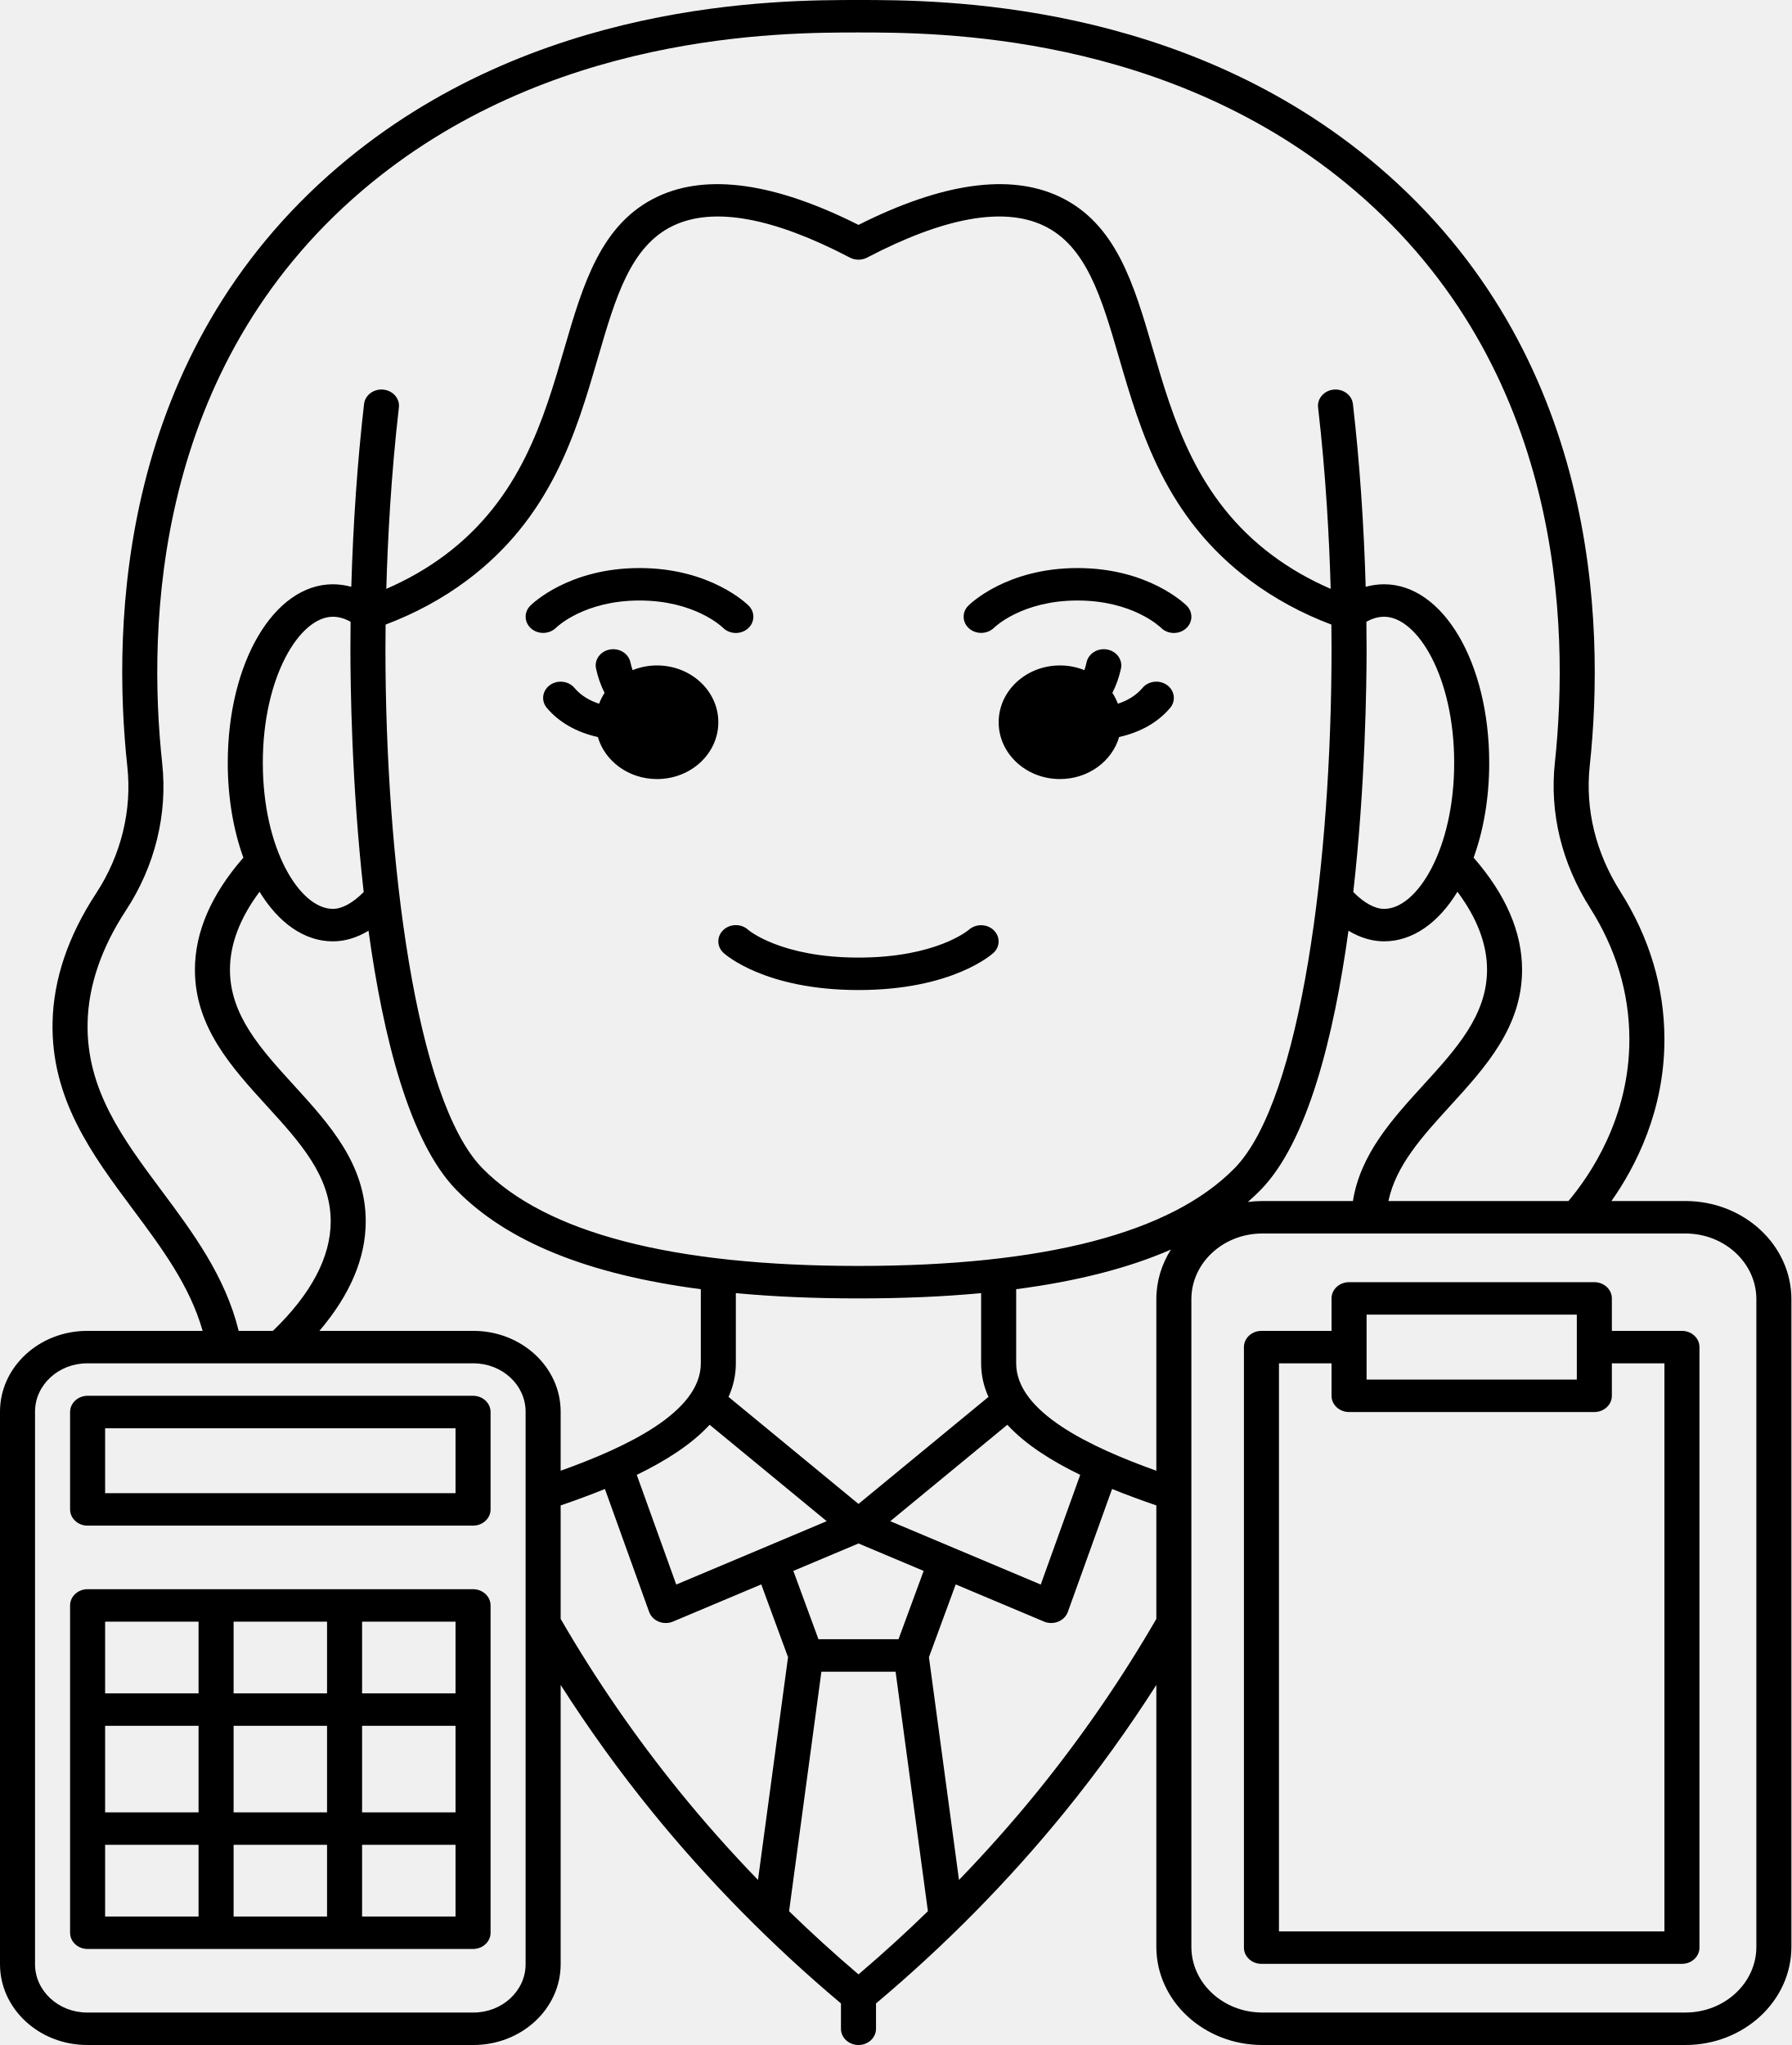
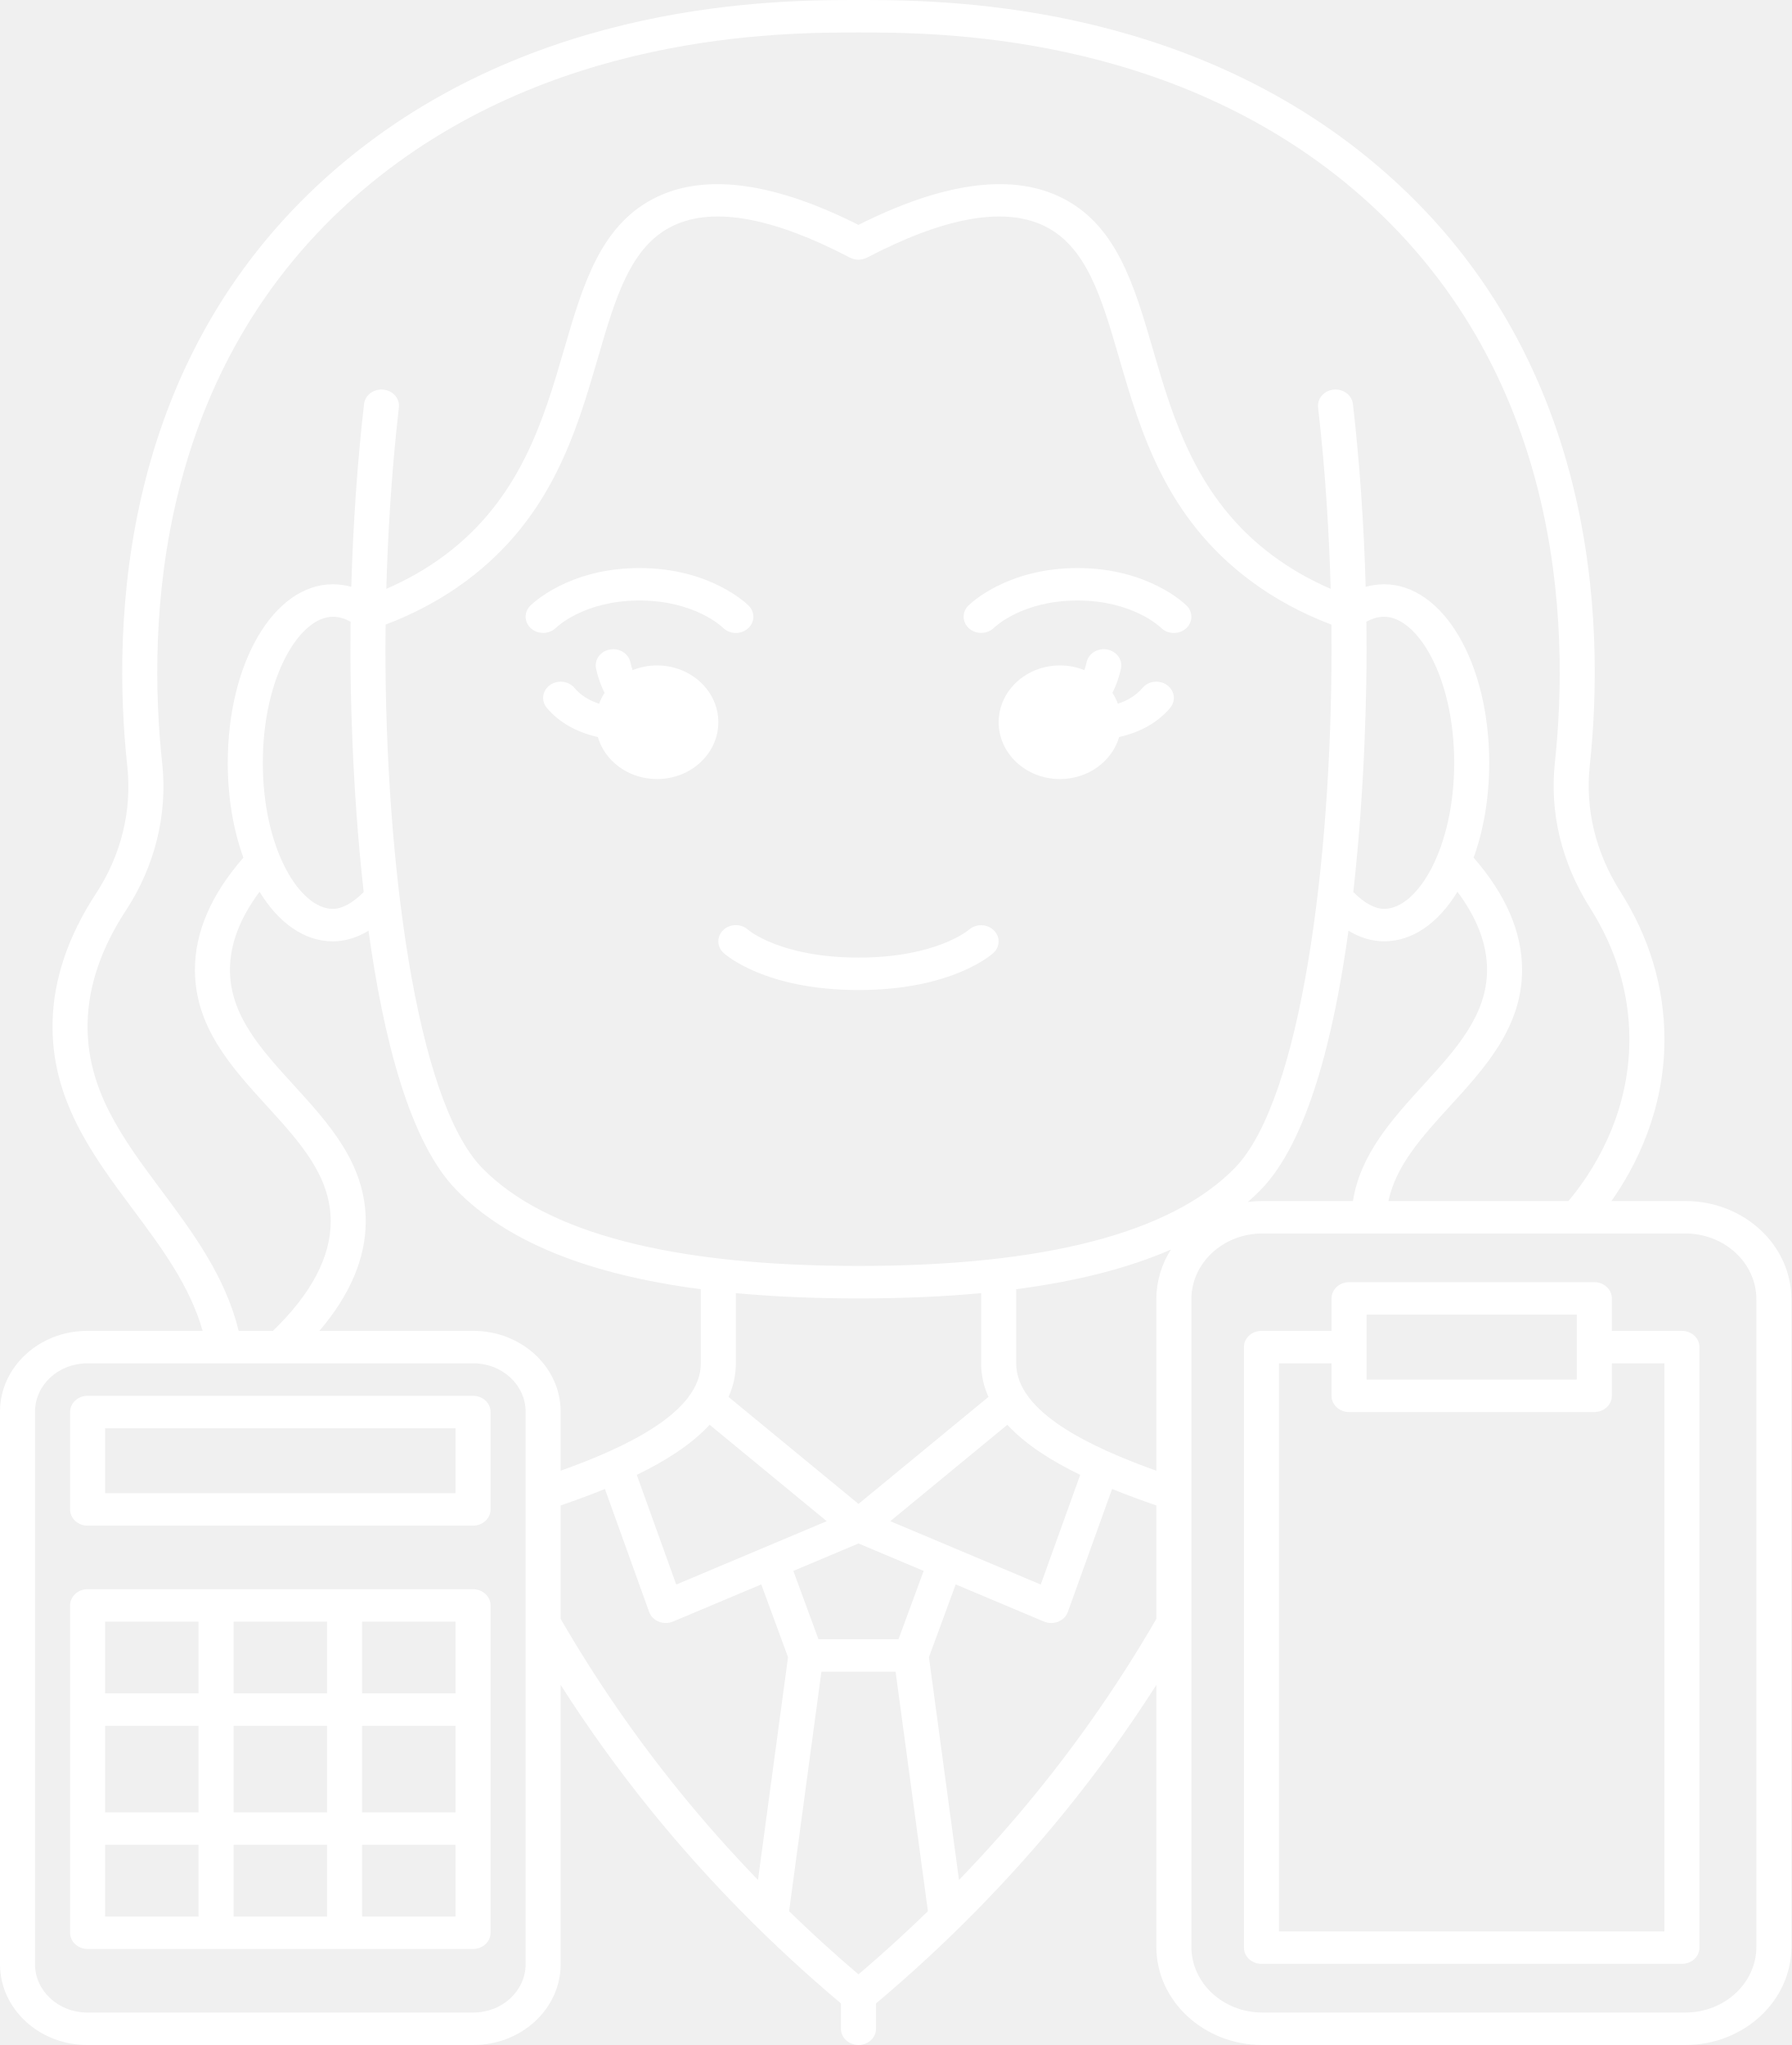
<svg xmlns="http://www.w3.org/2000/svg" width="99" height="113" viewBox="0 0 99 113" fill="white">
-   <path d="M73.586 71.746V73.54H69.713C69.178 73.54 68.745 73.941 68.745 74.436V107.619C68.745 108.114 69.178 108.516 69.713 108.516H92.951C93.486 108.516 93.919 108.114 93.919 107.619V74.436C93.919 73.941 93.486 73.54 92.951 73.54H89.078V71.746C89.078 71.251 88.644 70.849 88.11 70.849H74.554C74.02 70.849 73.586 71.251 73.586 71.746ZM89.078 77.127V75.333H91.983V106.722H70.681V75.333H73.586V77.127C73.586 77.622 74.02 78.024 74.554 78.024H88.11C88.644 78.024 89.078 77.622 89.078 77.127ZM75.523 72.643H87.141V76.23H75.523V72.643ZM4.819 113H26.165C28.822 113 30.984 110.998 30.984 108.537V93.104C32.524 95.516 34.209 97.856 36.019 100.087C39.124 103.911 42.642 107.48 46.475 110.703V112.103C46.475 112.598 46.909 113 47.444 113C47.978 113 48.412 112.598 48.412 112.103V110.703C52.246 107.48 55.764 103.911 58.868 100.087C60.679 97.856 62.363 95.516 63.904 93.104V107.576C63.904 110.566 66.531 113 69.76 113H93.144C96.373 113 99 110.566 99 107.576V71.79C99 68.799 96.373 66.365 93.144 66.365H89.055C90.384 64.478 91.995 61.369 91.983 57.394C91.974 54.538 91.154 51.803 89.546 49.265C88.184 47.114 87.599 44.714 87.855 42.325C88.704 34.396 88.317 19.55 76.178 9.205C65.377 0 51.879 0 47.444 0C43.008 0 29.51 0 18.709 9.205C6.554 19.565 6.179 34.432 7.038 42.373C7.299 44.786 6.687 47.267 5.314 49.359C3.765 51.719 2.955 54.116 2.905 56.483C2.815 60.743 5.111 63.825 7.332 66.806C8.948 68.974 10.484 71.037 11.199 73.54H4.819C2.162 73.54 0 75.542 0 78.003V108.537C0 110.998 2.162 113 4.819 113ZM69.76 66.365C69.49 66.365 69.224 66.384 68.963 66.417C69.206 66.203 69.44 65.984 69.662 65.758C72.266 63.102 73.715 57.284 74.522 51.429C75.164 51.815 75.828 52.015 76.491 52.015C78.083 52.015 79.505 50.979 80.544 49.276C81.629 50.728 82.18 52.173 82.18 53.585C82.18 56.096 80.468 57.973 78.655 59.96C76.94 61.84 75.178 63.779 74.768 66.365H69.76ZM63.904 71.79V81.268C60.263 79.966 56.158 78.032 56.158 75.333V71.237C59.524 70.797 62.367 70.069 64.71 69.047C64.199 69.852 63.904 70.789 63.904 71.79ZM49.655 90.579H45.232L43.843 86.803L47.444 85.287L51.045 86.803L49.655 90.579ZM47.444 71.746C49.886 71.746 52.143 71.649 54.221 71.455V75.333C54.221 75.996 54.366 76.612 54.627 77.188L47.444 83.102L40.261 77.188C40.521 76.612 40.666 75.995 40.666 75.333V71.454C42.745 71.649 45.002 71.746 47.444 71.746ZM39.217 78.728L45.688 84.056L37.372 87.557L35.19 81.496C36.789 80.721 38.219 79.812 39.217 78.728ZM49.2 84.056L55.67 78.728C56.668 79.812 58.098 80.721 59.697 81.496L57.516 87.557L49.2 84.056ZM76.491 50.222C75.981 50.222 75.385 49.894 74.788 49.292C75.458 43.354 75.523 37.775 75.523 35.873C75.523 35.37 75.519 34.863 75.512 34.355C75.786 34.203 76.121 34.079 76.491 34.079C78.323 34.079 80.364 37.394 80.364 42.151C80.364 46.907 78.323 50.222 76.491 50.222ZM73.586 35.873C73.586 47.428 71.93 60.777 68.228 64.552C64.716 68.135 57.723 69.952 47.444 69.952C37.164 69.952 30.171 68.135 26.659 64.552C22.958 60.776 21.301 47.428 21.301 35.873C21.301 35.477 21.304 35.021 21.31 34.513C22.942 33.896 24.444 33.083 25.781 32.088C30.473 28.594 31.843 23.894 33.051 19.747C34.016 16.435 34.85 13.574 37.23 12.459C39.45 11.419 42.726 12.016 46.968 14.233C47.263 14.388 47.624 14.388 47.92 14.233C52.162 12.016 55.438 11.419 57.658 12.459C60.038 13.575 60.872 16.435 61.837 19.747C63.045 23.894 64.415 28.594 69.107 32.088C70.444 33.083 71.945 33.896 73.578 34.513C73.584 35.021 73.586 35.477 73.586 35.873ZM20.099 49.291C19.502 49.894 18.906 50.222 18.396 50.222C16.565 50.222 14.524 46.907 14.524 42.15C14.524 37.394 16.565 34.079 18.396 34.079C18.766 34.079 19.101 34.203 19.375 34.355C19.369 34.863 19.365 35.37 19.365 35.873C19.365 37.774 19.429 43.354 20.099 49.291ZM18.396 52.016C19.059 52.016 19.724 51.816 20.366 51.429C21.172 57.285 22.622 63.102 25.225 65.758C28.018 68.607 32.472 70.419 38.73 71.237V75.333C38.73 78.032 34.625 79.966 30.984 81.268V78.003C30.984 75.542 28.822 73.54 26.165 73.54H17.651C19.35 71.546 20.212 69.516 20.212 67.486C20.212 64.322 18.189 62.105 16.233 59.96C14.42 57.973 12.708 56.096 12.708 53.585C12.708 52.173 13.259 50.728 14.344 49.276C15.383 50.979 16.805 52.016 18.396 52.016ZM30.984 89.454V83.185C31.797 82.906 32.621 82.605 33.43 82.276L35.874 89.069C35.961 89.31 36.154 89.506 36.406 89.608C36.529 89.658 36.661 89.682 36.793 89.682C36.93 89.682 37.066 89.655 37.194 89.602L42.071 87.549L43.55 91.57L41.889 103.88C40.374 102.311 38.928 100.686 37.567 99.009C35.122 95.996 32.909 92.782 30.984 89.454ZM47.444 109.098C46.124 107.976 44.845 106.811 43.608 105.608L45.394 92.373H49.494L51.28 105.608C50.043 106.811 48.763 107.976 47.444 109.098ZM57.321 99.009C55.959 100.686 54.513 102.311 52.998 103.88L51.337 91.57L52.816 87.549L57.694 89.602C57.821 89.656 57.958 89.682 58.094 89.682C58.226 89.682 58.358 89.657 58.481 89.608C58.733 89.506 58.926 89.31 59.013 89.069L61.458 82.276C62.266 82.605 63.091 82.906 63.904 83.185V89.454C61.979 92.782 59.766 95.996 57.321 99.009ZM97.064 71.79V107.576C97.064 109.577 95.305 111.206 93.144 111.206H69.76C67.599 111.206 65.84 109.577 65.84 107.576V71.79C65.84 69.788 67.599 68.159 69.76 68.159H93.144C95.305 68.159 97.064 69.788 97.064 71.79ZM8.926 65.787C6.785 62.914 4.763 60.2 4.841 56.517C4.884 54.471 5.6 52.376 6.969 50.29C8.559 47.867 9.268 44.992 8.965 42.194C8.142 34.587 8.484 20.357 20.02 10.525C30.265 1.794 43.195 1.794 47.444 1.794C51.692 1.794 64.622 1.794 74.867 10.525C86.386 20.342 86.741 34.552 85.928 42.148C85.631 44.917 86.305 47.692 87.876 50.172C89.308 52.433 90.038 54.865 90.046 57.399C90.059 61.752 87.881 64.939 86.678 66.365H76.73C77.144 64.397 78.601 62.797 80.134 61.117C82.091 58.972 84.116 56.753 84.116 53.585C84.116 51.507 83.215 49.425 81.438 47.391C81.986 45.881 82.3 44.09 82.3 42.151C82.3 36.619 79.749 32.285 76.491 32.285C76.149 32.285 75.808 32.334 75.473 32.425C75.375 28.964 75.133 25.473 74.768 22.325C74.712 21.833 74.235 21.476 73.702 21.529C73.171 21.582 72.786 22.024 72.843 22.517C73.276 26.258 73.463 29.817 73.538 32.538C72.376 32.035 71.297 31.418 70.32 30.69C66.12 27.562 64.837 23.162 63.706 19.279C62.665 15.708 61.683 12.335 58.532 10.858C55.792 9.575 52.064 10.103 47.444 12.427C42.824 10.103 39.096 9.575 36.356 10.858C33.205 12.335 32.222 15.708 31.181 19.279C30.05 23.162 28.768 27.562 24.567 30.69C23.59 31.418 22.511 32.035 21.349 32.538C21.425 29.817 21.611 26.258 22.044 22.517C22.102 22.024 21.717 21.582 21.185 21.529C20.653 21.476 20.176 21.833 20.119 22.325C19.755 25.473 19.513 28.964 19.414 32.425C19.079 32.334 18.738 32.285 18.396 32.285C15.139 32.285 12.587 36.619 12.587 42.151C12.587 44.09 12.902 45.881 13.45 47.391C11.672 49.425 10.772 51.507 10.772 53.585C10.772 56.753 12.796 58.972 14.753 61.117C16.565 63.103 18.276 64.979 18.276 67.486C18.276 69.461 17.2 71.496 15.082 73.54H13.191C12.447 70.516 10.66 68.114 8.926 65.787ZM1.936 78.003C1.936 76.531 3.229 75.333 4.819 75.333H12.396C12.397 75.333 12.397 75.333 12.398 75.333C12.398 75.333 12.399 75.333 12.399 75.333H26.165C27.754 75.333 29.047 76.531 29.047 78.003V108.537C29.047 110.009 27.755 111.207 26.165 111.207H4.819C3.229 111.206 1.936 110.009 1.936 108.537V78.003ZM4.841 84.302H26.142C26.677 84.302 27.111 83.9 27.111 83.405V78.024C27.111 77.528 26.677 77.127 26.142 77.127H4.841C4.306 77.127 3.873 77.528 3.873 78.024V83.405C3.873 83.9 4.306 84.302 4.841 84.302ZM5.809 78.921H25.174V82.508H5.809V78.921ZM4.841 107.694H26.142C26.677 107.694 27.111 107.292 27.111 106.797V88.711C27.111 88.216 26.677 87.814 26.142 87.814H4.841C4.306 87.814 3.873 88.216 3.873 88.711V106.797C3.873 107.292 4.306 107.694 4.841 107.694ZM5.809 101.939H10.973V105.9H5.809V101.939ZM18.074 95.362V100.145H12.91V95.362H18.074ZM12.91 93.569V89.608H18.074V93.569H12.91ZM20.01 95.362H25.174V100.145H20.01V95.362ZM18.074 101.939V105.9H12.91V101.939H18.074ZM10.973 100.146H5.809V95.363H10.973V100.146ZM20.01 105.9V101.939H25.174V105.9H20.01ZM25.174 93.569H20.01V89.608H25.174V93.569ZM10.973 89.608V93.569H5.809V89.608H10.973ZM29.358 34.733C28.969 34.397 28.943 33.836 29.302 33.473C29.386 33.388 31.41 31.389 35.341 31.389C39.272 31.389 41.296 33.388 41.38 33.473C41.741 33.838 41.714 34.406 41.32 34.74C41.134 34.898 40.9 34.976 40.666 34.976C40.404 34.976 40.143 34.878 39.952 34.685C39.895 34.629 38.38 33.182 35.341 33.182C32.301 33.182 30.787 34.629 30.724 34.691C30.358 35.048 29.747 35.069 29.358 34.733ZM65.586 33.473C65.947 33.838 65.921 34.406 65.526 34.741C65.34 34.898 65.106 34.976 64.872 34.976C64.612 34.976 64.353 34.88 64.163 34.69C64.09 34.619 62.576 33.182 59.547 33.182C56.507 33.182 54.993 34.629 54.93 34.691C54.564 35.048 53.953 35.068 53.564 34.733C53.175 34.397 53.148 33.836 53.508 33.473C53.592 33.388 55.616 31.389 59.547 31.389C63.477 31.389 65.502 33.388 65.586 33.473ZM54.91 51.394C55.28 51.745 55.281 52.303 54.906 52.65C54.815 52.734 52.626 54.706 47.444 54.706C42.261 54.706 40.072 52.734 39.981 52.65C39.603 52.3 39.603 51.732 39.981 51.382C40.36 51.032 40.972 51.032 41.351 51.382C41.36 51.39 43.136 52.913 47.444 52.913C51.751 52.913 53.528 51.39 53.545 51.374C53.929 51.035 54.54 51.042 54.91 51.394ZM39.698 39.909C39.698 41.642 38.181 43.048 36.309 43.048C34.743 43.048 33.429 42.063 33.04 40.727C31.861 40.461 30.9 39.919 30.222 39.117C29.892 38.727 29.966 38.163 30.388 37.858C30.809 37.553 31.417 37.622 31.747 38.012C32.107 38.439 32.582 38.714 33.108 38.885C33.187 38.674 33.289 38.474 33.412 38.286C33.203 37.873 33.044 37.427 32.94 36.947C32.834 36.462 33.173 35.989 33.697 35.891C34.221 35.793 34.732 36.107 34.838 36.593C34.871 36.744 34.912 36.889 34.96 37.03C35.373 36.864 35.829 36.77 36.309 36.77C38.181 36.77 39.698 38.175 39.698 39.909ZM64.666 39.117C63.988 39.919 63.026 40.461 61.847 40.726C61.458 42.063 60.144 43.048 58.578 43.048C56.707 43.048 55.19 41.642 55.19 39.909C55.19 38.175 56.707 36.77 58.578 36.77C59.059 36.77 59.514 36.863 59.928 37.03C59.975 36.889 60.017 36.744 60.05 36.593C60.156 36.107 60.666 35.792 61.191 35.891C61.715 35.989 62.054 36.462 61.948 36.947C61.844 37.426 61.685 37.873 61.475 38.286C61.598 38.474 61.7 38.674 61.779 38.885C62.305 38.713 62.78 38.438 63.141 38.011C63.47 37.621 64.079 37.552 64.5 37.858C64.921 38.163 64.995 38.727 64.666 39.117Z" fill="black" />
+   <path d="M73.586 71.746V73.54H69.713C69.178 73.54 68.745 73.941 68.745 74.436V107.619C68.745 108.114 69.178 108.516 69.713 108.516H92.951C93.486 108.516 93.919 108.114 93.919 107.619V74.436C93.919 73.941 93.486 73.54 92.951 73.54H89.078V71.746C89.078 71.251 88.644 70.849 88.11 70.849H74.554C74.02 70.849 73.586 71.251 73.586 71.746ZM89.078 77.127V75.333H91.983V106.722H70.681V75.333H73.586V77.127C73.586 77.622 74.02 78.024 74.554 78.024H88.11C88.644 78.024 89.078 77.622 89.078 77.127ZM75.523 72.643H87.141V76.23H75.523V72.643ZM4.819 113H26.165C28.822 113 30.984 110.998 30.984 108.537V93.104C32.524 95.516 34.209 97.856 36.019 100.087C39.124 103.911 42.642 107.48 46.475 110.703V112.103C46.475 112.598 46.909 113 47.444 113C47.978 113 48.412 112.598 48.412 112.103V110.703C52.246 107.48 55.764 103.911 58.868 100.087C60.679 97.856 62.363 95.516 63.904 93.104V107.576C63.904 110.566 66.531 113 69.76 113H93.144C96.373 113 99 110.566 99 107.576V71.79C99 68.799 96.373 66.365 93.144 66.365H89.055C90.384 64.478 91.995 61.369 91.983 57.394C91.974 54.538 91.154 51.803 89.546 49.265C88.184 47.114 87.599 44.714 87.855 42.325C88.704 34.396 88.317 19.55 76.178 9.205C65.377 0 51.879 0 47.444 0C43.008 0 29.51 0 18.709 9.205C6.554 19.565 6.179 34.432 7.038 42.373C7.299 44.786 6.687 47.267 5.314 49.359C3.765 51.719 2.955 54.116 2.905 56.483C2.815 60.743 5.111 63.825 7.332 66.806C8.948 68.974 10.484 71.037 11.199 73.54H4.819C2.162 73.54 0 75.542 0 78.003V108.537C0 110.998 2.162 113 4.819 113ZM69.76 66.365C69.49 66.365 69.224 66.384 68.963 66.417C69.206 66.203 69.44 65.984 69.662 65.758C72.266 63.102 73.715 57.284 74.522 51.429C75.164 51.815 75.828 52.015 76.491 52.015C78.083 52.015 79.505 50.979 80.544 49.276C81.629 50.728 82.18 52.173 82.18 53.585C82.18 56.096 80.468 57.973 78.655 59.96C76.94 61.84 75.178 63.779 74.768 66.365H69.76ZM63.904 71.79V81.268C60.263 79.966 56.158 78.032 56.158 75.333V71.237C59.524 70.797 62.367 70.069 64.71 69.047C64.199 69.852 63.904 70.789 63.904 71.79ZM49.655 90.579H45.232L43.843 86.803L47.444 85.287L51.045 86.803L49.655 90.579ZM47.444 71.746C49.886 71.746 52.143 71.649 54.221 71.455V75.333C54.221 75.996 54.366 76.612 54.627 77.188L47.444 83.102L40.261 77.188C40.521 76.612 40.666 75.995 40.666 75.333V71.454C42.745 71.649 45.002 71.746 47.444 71.746ZM39.217 78.728L45.688 84.056L37.372 87.557L35.19 81.496C36.789 80.721 38.219 79.812 39.217 78.728ZM49.2 84.056L55.67 78.728C56.668 79.812 58.098 80.721 59.697 81.496L57.516 87.557L49.2 84.056ZM76.491 50.222C75.981 50.222 75.385 49.894 74.788 49.292C75.458 43.354 75.523 37.775 75.523 35.873C75.523 35.37 75.519 34.863 75.512 34.355C75.786 34.203 76.121 34.079 76.491 34.079C78.323 34.079 80.364 37.394 80.364 42.151C80.364 46.907 78.323 50.222 76.491 50.222ZM73.586 35.873C73.586 47.428 71.93 60.777 68.228 64.552C64.716 68.135 57.723 69.952 47.444 69.952C37.164 69.952 30.171 68.135 26.659 64.552C22.958 60.776 21.301 47.428 21.301 35.873C21.301 35.477 21.304 35.021 21.31 34.513C22.942 33.896 24.444 33.083 25.781 32.088C30.473 28.594 31.843 23.894 33.051 19.747C34.016 16.435 34.85 13.574 37.23 12.459C39.45 11.419 42.726 12.016 46.968 14.233C47.263 14.388 47.624 14.388 47.92 14.233C52.162 12.016 55.438 11.419 57.658 12.459C60.038 13.575 60.872 16.435 61.837 19.747C63.045 23.894 64.415 28.594 69.107 32.088C70.444 33.083 71.945 33.896 73.578 34.513C73.584 35.021 73.586 35.477 73.586 35.873ZM20.099 49.291C19.502 49.894 18.906 50.222 18.396 50.222C16.565 50.222 14.524 46.907 14.524 42.15C14.524 37.394 16.565 34.079 18.396 34.079C18.766 34.079 19.101 34.203 19.375 34.355C19.369 34.863 19.365 35.37 19.365 35.873C19.365 37.774 19.429 43.354 20.099 49.291ZM18.396 52.016C19.059 52.016 19.724 51.816 20.366 51.429C21.172 57.285 22.622 63.102 25.225 65.758C28.018 68.607 32.472 70.419 38.73 71.237V75.333C38.73 78.032 34.625 79.966 30.984 81.268V78.003C30.984 75.542 28.822 73.54 26.165 73.54H17.651C19.35 71.546 20.212 69.516 20.212 67.486C20.212 64.322 18.189 62.105 16.233 59.96C14.42 57.973 12.708 56.096 12.708 53.585C12.708 52.173 13.259 50.728 14.344 49.276C15.383 50.979 16.805 52.016 18.396 52.016ZM30.984 89.454V83.185C31.797 82.906 32.621 82.605 33.43 82.276L35.874 89.069C35.961 89.31 36.154 89.506 36.406 89.608C36.529 89.658 36.661 89.682 36.793 89.682C36.93 89.682 37.066 89.655 37.194 89.602L42.071 87.549L43.55 91.57L41.889 103.88C40.374 102.311 38.928 100.686 37.567 99.009C35.122 95.996 32.909 92.782 30.984 89.454ZM47.444 109.098C46.124 107.976 44.845 106.811 43.608 105.608L45.394 92.373H49.494L51.28 105.608C50.043 106.811 48.763 107.976 47.444 109.098ZM57.321 99.009C55.959 100.686 54.513 102.311 52.998 103.88L51.337 91.57L52.816 87.549L57.694 89.602C57.821 89.656 57.958 89.682 58.094 89.682C58.226 89.682 58.358 89.657 58.481 89.608C58.733 89.506 58.926 89.31 59.013 89.069L61.458 82.276C62.266 82.605 63.091 82.906 63.904 83.185V89.454C61.979 92.782 59.766 95.996 57.321 99.009ZM97.064 71.79V107.576C97.064 109.577 95.305 111.206 93.144 111.206H69.76C67.599 111.206 65.84 109.577 65.84 107.576V71.79C65.84 69.788 67.599 68.159 69.76 68.159H93.144C95.305 68.159 97.064 69.788 97.064 71.79ZM8.926 65.787C6.785 62.914 4.763 60.2 4.841 56.517C4.884 54.471 5.6 52.376 6.969 50.29C8.559 47.867 9.268 44.992 8.965 42.194C8.142 34.587 8.484 20.357 20.02 10.525C30.265 1.794 43.195 1.794 47.444 1.794C51.692 1.794 64.622 1.794 74.867 10.525C86.386 20.342 86.741 34.552 85.928 42.148C85.631 44.917 86.305 47.692 87.876 50.172C89.308 52.433 90.038 54.865 90.046 57.399C90.059 61.752 87.881 64.939 86.678 66.365H76.73C77.144 64.397 78.601 62.797 80.134 61.117C82.091 58.972 84.116 56.753 84.116 53.585C84.116 51.507 83.215 49.425 81.438 47.391C81.986 45.881 82.3 44.09 82.3 42.151C82.3 36.619 79.749 32.285 76.491 32.285C76.149 32.285 75.808 32.334 75.473 32.425C75.375 28.964 75.133 25.473 74.768 22.325C74.712 21.833 74.235 21.476 73.702 21.529C73.171 21.582 72.786 22.024 72.843 22.517C73.276 26.258 73.463 29.817 73.538 32.538C72.376 32.035 71.297 31.418 70.32 30.69C66.12 27.562 64.837 23.162 63.706 19.279C62.665 15.708 61.683 12.335 58.532 10.858C55.792 9.575 52.064 10.103 47.444 12.427C42.824 10.103 39.096 9.575 36.356 10.858C33.205 12.335 32.222 15.708 31.181 19.279C30.05 23.162 28.768 27.562 24.567 30.69C23.59 31.418 22.511 32.035 21.349 32.538C21.425 29.817 21.611 26.258 22.044 22.517C22.102 22.024 21.717 21.582 21.185 21.529C20.653 21.476 20.176 21.833 20.119 22.325C19.755 25.473 19.513 28.964 19.414 32.425C19.079 32.334 18.738 32.285 18.396 32.285C15.139 32.285 12.587 36.619 12.587 42.151C12.587 44.09 12.902 45.881 13.45 47.391C11.672 49.425 10.772 51.507 10.772 53.585C10.772 56.753 12.796 58.972 14.753 61.117C16.565 63.103 18.276 64.979 18.276 67.486C18.276 69.461 17.2 71.496 15.082 73.54H13.191C12.447 70.516 10.66 68.114 8.926 65.787ZM1.936 78.003C1.936 76.531 3.229 75.333 4.819 75.333H12.396C12.397 75.333 12.397 75.333 12.398 75.333C12.398 75.333 12.399 75.333 12.399 75.333H26.165C27.754 75.333 29.047 76.531 29.047 78.003V108.537C29.047 110.009 27.755 111.207 26.165 111.207H4.819C3.229 111.206 1.936 110.009 1.936 108.537V78.003ZM4.841 84.302H26.142C26.677 84.302 27.111 83.9 27.111 83.405V78.024C27.111 77.528 26.677 77.127 26.142 77.127H4.841C4.306 77.127 3.873 77.528 3.873 78.024V83.405C3.873 83.9 4.306 84.302 4.841 84.302ZM5.809 78.921H25.174V82.508H5.809V78.921ZM4.841 107.694H26.142C26.677 107.694 27.111 107.292 27.111 106.797V88.711C27.111 88.216 26.677 87.814 26.142 87.814H4.841C4.306 87.814 3.873 88.216 3.873 88.711V106.797C3.873 107.292 4.306 107.694 4.841 107.694ZM5.809 101.939H10.973V105.9H5.809V101.939ZM18.074 95.362V100.145H12.91V95.362H18.074ZM12.91 93.569V89.608H18.074V93.569H12.91ZM20.01 95.362H25.174V100.145H20.01V95.362ZM18.074 101.939V105.9H12.91V101.939H18.074ZM10.973 100.146H5.809V95.363H10.973V100.146ZM20.01 105.9V101.939H25.174V105.9H20.01ZM25.174 93.569H20.01V89.608H25.174V93.569ZM10.973 89.608V93.569H5.809V89.608H10.973ZM29.358 34.733C28.969 34.397 28.943 33.836 29.302 33.473C29.386 33.388 31.41 31.389 35.341 31.389C39.272 31.389 41.296 33.388 41.38 33.473C41.741 33.838 41.714 34.406 41.32 34.74C41.134 34.898 40.9 34.976 40.666 34.976C40.404 34.976 40.143 34.878 39.952 34.685C39.895 34.629 38.38 33.182 35.341 33.182C32.301 33.182 30.787 34.629 30.724 34.691C30.358 35.048 29.747 35.069 29.358 34.733ZM65.586 33.473C65.947 33.838 65.921 34.406 65.526 34.741C65.34 34.898 65.106 34.976 64.872 34.976C64.612 34.976 64.353 34.88 64.163 34.69C64.09 34.619 62.576 33.182 59.547 33.182C56.507 33.182 54.993 34.629 54.93 34.691C54.564 35.048 53.953 35.068 53.564 34.733C53.175 34.397 53.148 33.836 53.508 33.473C53.592 33.388 55.616 31.389 59.547 31.389C63.477 31.389 65.502 33.388 65.586 33.473ZM54.91 51.394C55.28 51.745 55.281 52.303 54.906 52.65C54.815 52.734 52.626 54.706 47.444 54.706C42.261 54.706 40.072 52.734 39.981 52.65C39.603 52.3 39.603 51.732 39.981 51.382C40.36 51.032 40.972 51.032 41.351 51.382C41.36 51.39 43.136 52.913 47.444 52.913C51.751 52.913 53.528 51.39 53.545 51.374C53.929 51.035 54.54 51.042 54.91 51.394ZM39.698 39.909C39.698 41.642 38.181 43.048 36.309 43.048C34.743 43.048 33.429 42.063 33.04 40.727C31.861 40.461 30.9 39.919 30.222 39.117C29.892 38.727 29.966 38.163 30.388 37.858C30.809 37.553 31.417 37.622 31.747 38.012C32.107 38.439 32.582 38.714 33.108 38.885C33.187 38.674 33.289 38.474 33.412 38.286C33.203 37.873 33.044 37.427 32.94 36.947C32.834 36.462 33.173 35.989 33.697 35.891C34.221 35.793 34.732 36.107 34.838 36.593C34.871 36.744 34.912 36.889 34.96 37.03C35.373 36.864 35.829 36.77 36.309 36.77C38.181 36.77 39.698 38.175 39.698 39.909ZM64.666 39.117C63.988 39.919 63.026 40.461 61.847 40.726C61.458 42.063 60.144 43.048 58.578 43.048C56.707 43.048 55.19 41.642 55.19 39.909C55.19 38.175 56.707 36.77 58.578 36.77C59.059 36.77 59.514 36.863 59.928 37.03C59.975 36.889 60.017 36.744 60.05 36.593C60.156 36.107 60.666 35.792 61.191 35.891C61.715 35.989 62.054 36.462 61.948 36.947C61.844 37.426 61.685 37.873 61.475 38.286C61.598 38.474 61.7 38.674 61.779 38.885C62.305 38.713 62.78 38.438 63.141 38.011C63.47 37.621 64.079 37.552 64.5 37.858C64.921 38.163 64.995 38.727 64.666 39.117Z" fill="white" />
</svg>
